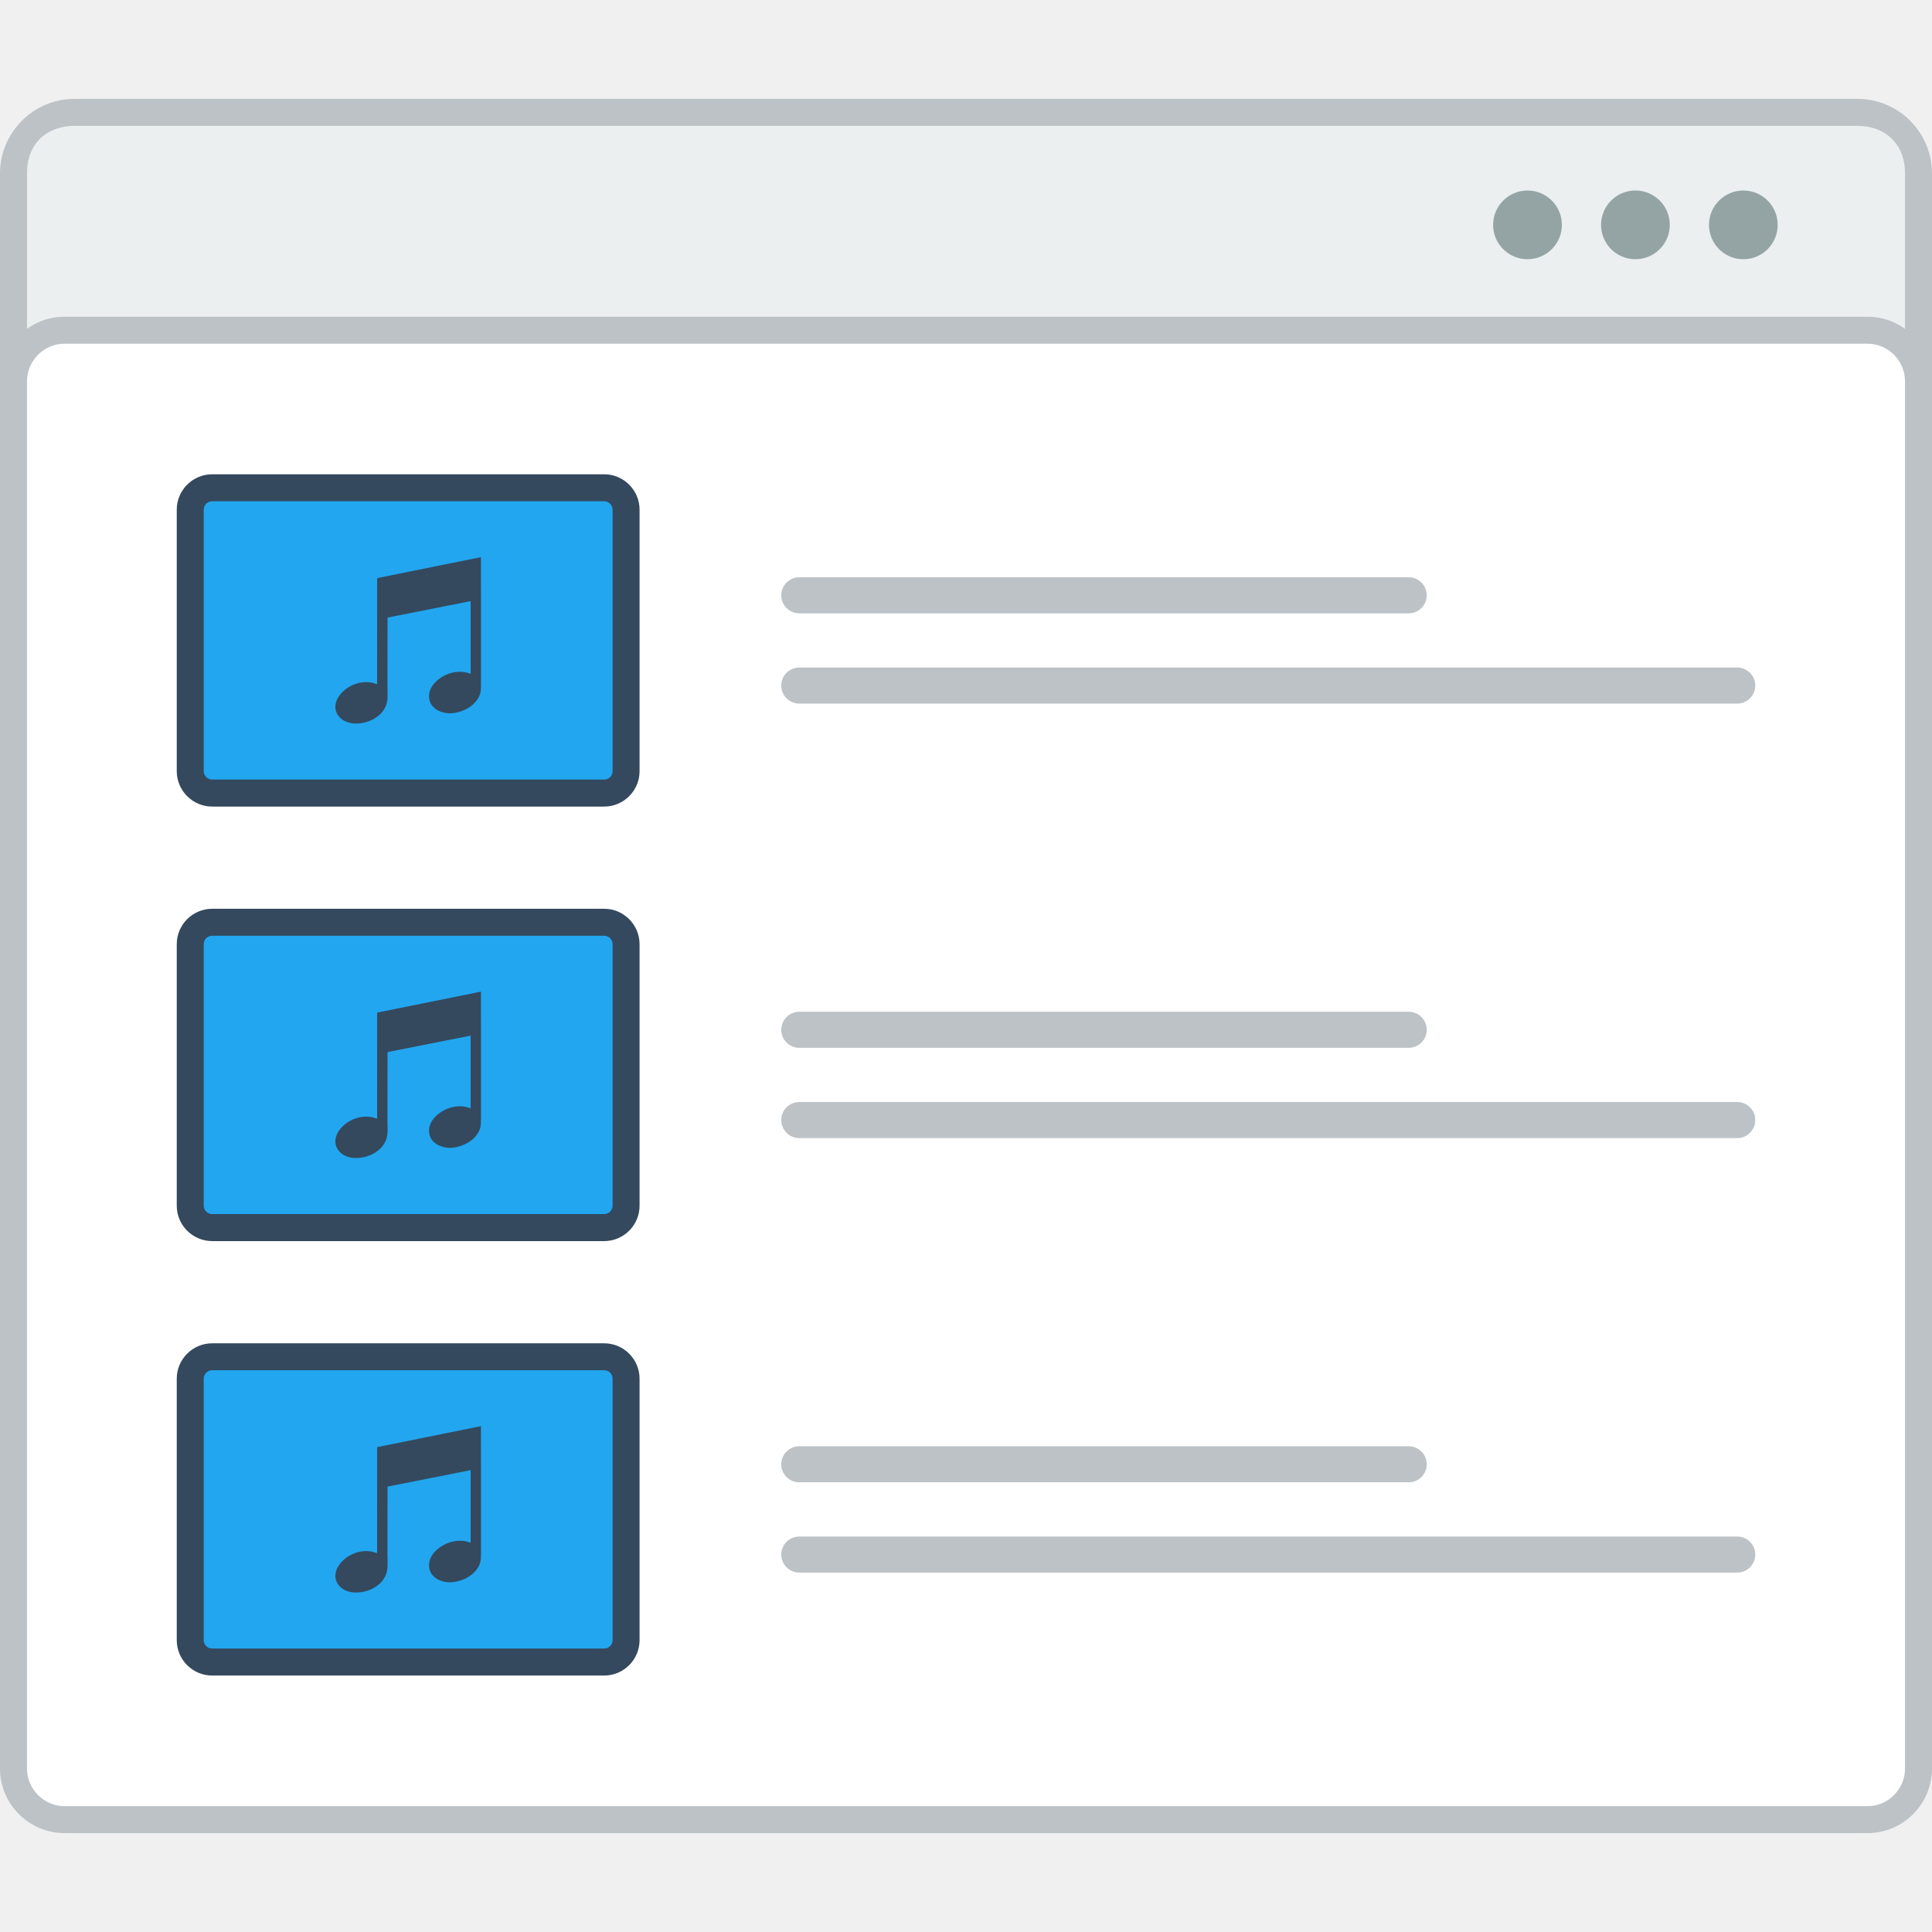
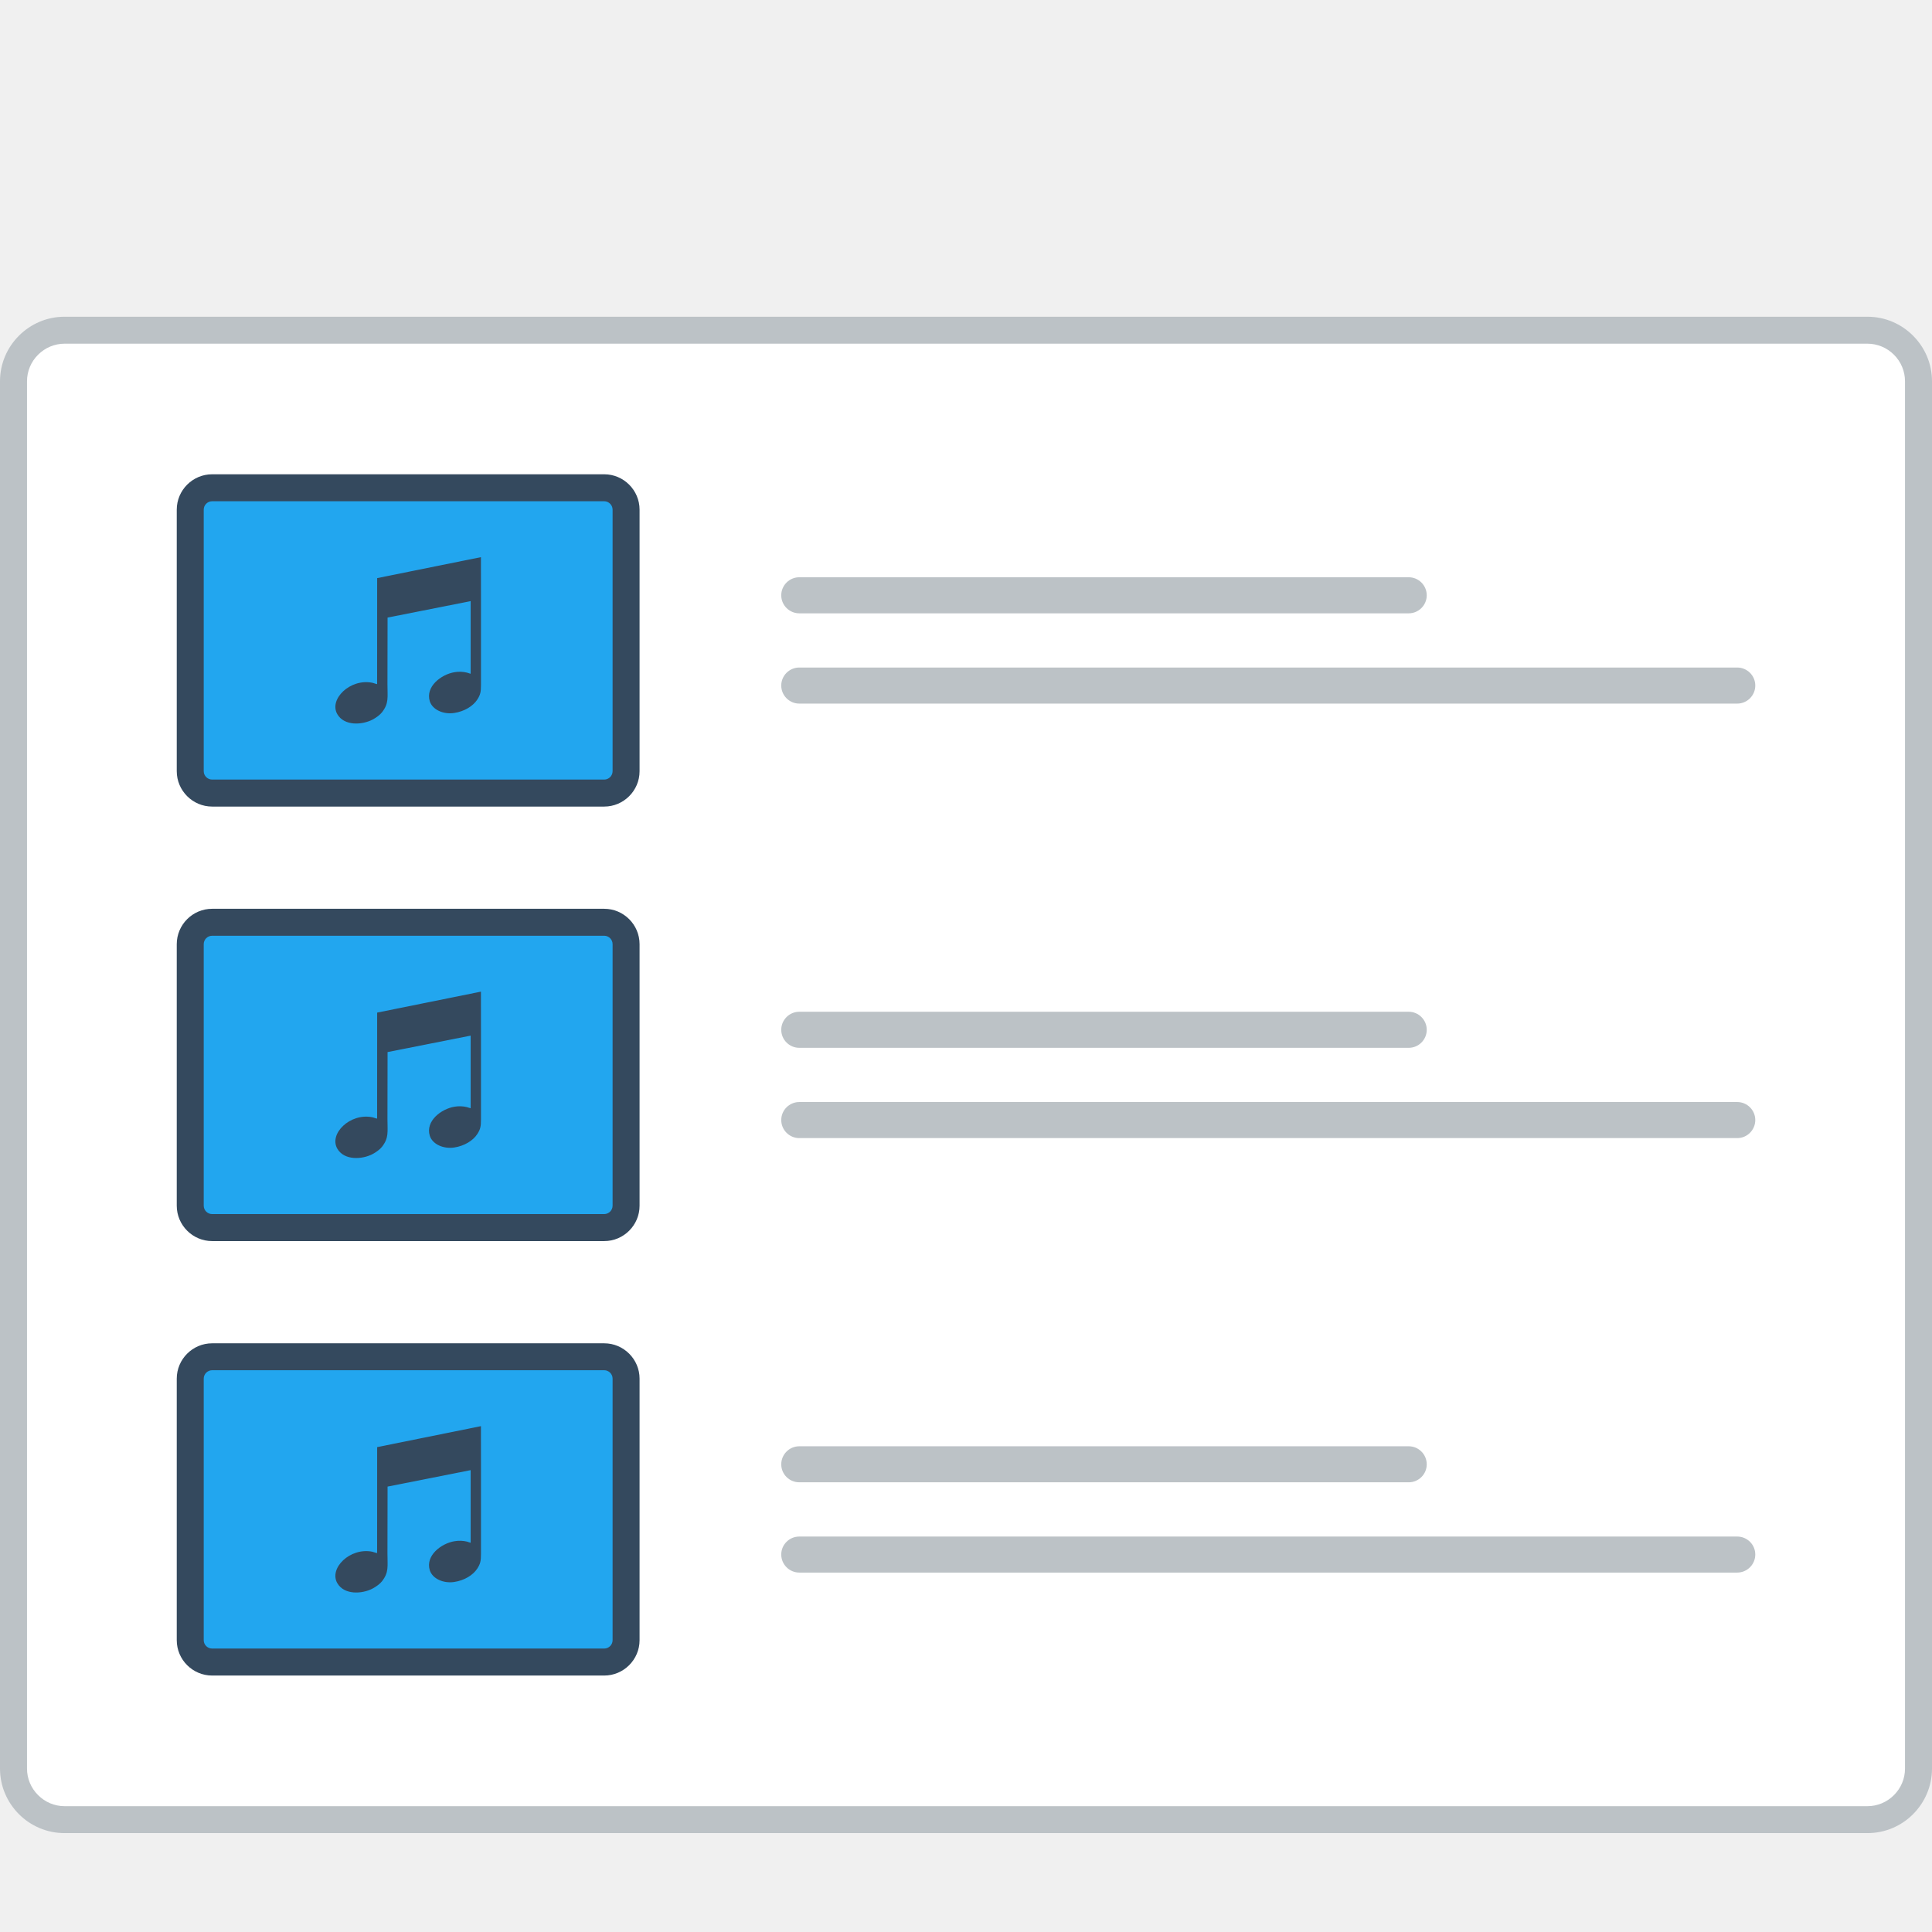
<svg xmlns="http://www.w3.org/2000/svg" version="1.0" id="Layer_1" x="0px" y="0px" width="800px" height="800px" viewBox="202.363 206.562 419.513 376.57" enable-background="new 0 0 800 800" xml:space="preserve">
  <g>
-     <path fill="#BCC2C6" d="M218.517,206.562h387.213c4.436,0,8.48,1.819,11.404,4.743v0.017c2.924,2.923,4.742,6.96,4.742,11.396   v344.267c0,4.436-1.818,8.472-4.742,11.396v0.017c-2.924,2.924-6.969,4.734-11.404,4.734H218.517   c-4.441,0-8.488-1.811-11.403-4.734v-0.017c-2.923-2.924-4.751-6.96-4.751-11.396V222.717c0-4.436,1.828-8.472,4.751-11.396v-0.017   C210.028,208.381,214.075,206.562,218.517,206.562" />
-     <path fill="#EBEFF0" d="M616.013,222.717v344.267c0,6.495-4.518,10.299-10.283,10.299H218.517c-5.762,0-10.289-3.704-10.289-10.299   V222.717c0-6.719,4.551-10.291,10.289-10.291h387.213C611.495,212.426,616.013,216.113,616.013,222.717" />
    <path fill="#BCC2C6" d="M216.383,253.864h391.474c3.861,0,7.367,1.57,9.9,4.112c2.542,2.533,4.119,6.046,4.119,9.9v301.25   c0,3.854-1.577,7.359-4.119,9.9c-2.533,2.543-6.039,4.104-9.9,4.104H216.383c-3.854,0-7.358-1.561-9.9-4.104   c-2.541-2.541-4.12-6.047-4.12-9.9v-301.25c0-3.854,1.579-7.367,4.12-9.9C209.024,255.434,212.529,253.864,216.383,253.864" />
    <path fill-rule="evenodd" clip-rule="evenodd" fill="#FFFFFF" d="M216.383,259.719c-2.167,0-4.22,0.864-5.756,2.401   c-1.536,1.528-2.399,3.596-2.399,5.756v301.25c0,2.16,0.863,4.22,2.399,5.748c1.536,1.544,3.589,2.408,5.756,2.408h391.474   c2.176,0,4.227-0.864,5.764-2.408c1.529-1.528,2.393-3.588,2.393-5.748v-301.25c0-2.168-0.863-4.228-2.393-5.756   c-1.537-1.537-3.604-2.401-5.764-2.401H216.383z" />
-     <path fill-rule="evenodd" clip-rule="evenodd" fill="#94A4A5" d="M557.474,226.455c4.118,0,7.467,3.347,7.467,7.467   c0,4.119-3.349,7.458-7.467,7.458c-4.12,0-7.459-3.339-7.459-7.458C550.015,229.802,553.354,226.455,557.474,226.455    M580.911,226.455c4.121,0,7.459,3.347,7.459,7.467c0,4.119-3.338,7.458-7.459,7.458c-4.119,0-7.458-3.339-7.458-7.458   C573.453,229.802,576.792,226.455,580.911,226.455z M534.042,226.455c4.119,0,7.467,3.347,7.467,7.467   c0,4.119-3.348,7.458-7.467,7.458c-4.12,0-7.467-3.339-7.467-7.458C526.575,229.802,529.93,226.455,534.042,226.455z" />
    <path fill-rule="evenodd" clip-rule="evenodd" fill="#34495E" d="M248.427,288.076h85.137c4.218,0,7.674,3.455,7.674,7.683v56.796   c0,4.219-3.456,7.674-7.674,7.674h-85.137c-4.219,0-7.683-3.455-7.683-7.674v-56.796   C240.744,291.531,244.199,288.076,248.427,288.076" />
    <path fill="#22A6EF" d="M248.427,293.932h85.137c0.995,0,1.818,0.831,1.818,1.827v56.788c0,0.997-0.823,1.819-1.818,1.819h-85.137   c-0.996,0-1.827-0.814-1.827-1.819v-56.788C246.6,294.753,247.422,293.932,248.427,293.932" />
    <path fill-rule="evenodd" clip-rule="evenodd" fill="#34495E" d="M283.263,341.342c0.797-0.416,1.645-1.063,2.043-1.579   c1.527-1.96,1.188-3.197,1.188-6.071l0.025-14.502l18.04-3.571v15.765c-0.299-0.05-0.499-0.174-0.798-0.241   c-0.896-0.216-1.794-0.249-2.707-0.091c-2.906,0.474-6.354,3.14-5.366,6.313c0.582,1.835,2.94,2.898,5.29,2.541   c2.244-0.332,4.112-1.511,5.01-2.89c0.689-1.055,0.813-1.686,0.813-3.156v-19.843l-0.008-7.948l-22.534,4.552l-0.009,23.016   c-0.323-0.033-0.688-0.225-1.079-0.299c-4.793-0.947-9.452,3.604-7.55,6.852C277.116,342.737,280.953,342.545,283.263,341.342" />
    <path fill-rule="evenodd" clip-rule="evenodd" fill="#BCC2C6" d="M375.923,330.037h203.66c2.159,0,3.92,1.752,3.92,3.912l0,0   c0,2.16-1.761,3.92-3.92,3.92h-203.66c-2.159,0-3.92-1.761-3.92-3.92l0,0C372.003,331.79,373.764,330.037,375.923,330.037" />
    <path fill-rule="evenodd" clip-rule="evenodd" fill="#BCC2C6" d="M375.923,310.436h132.328c2.152,0,3.913,1.76,3.913,3.92l0,0   c0,2.151-1.761,3.913-3.913,3.913H375.923c-2.159,0-3.92-1.761-3.92-3.913l0,0C372.003,312.196,373.764,310.436,375.923,310.436" />
    <path fill-rule="evenodd" clip-rule="evenodd" fill="#34495E" d="M248.427,382.423h85.137c4.218,0,7.674,3.455,7.674,7.683v56.8   c0,4.22-3.456,7.675-7.674,7.675h-85.137c-4.219,0-7.683-3.455-7.683-7.675v-56.8C240.744,385.877,244.199,382.423,248.427,382.423   " />
    <path fill="#22A6EF" d="M248.427,388.278h85.137c0.995,0,1.818,0.83,1.818,1.827v56.783c0,0.997-0.823,1.827-1.818,1.827h-85.137   c-0.996,0-1.827-0.813-1.827-1.827v-56.783C246.6,389.101,247.422,388.278,248.427,388.278" />
    <path fill-rule="evenodd" clip-rule="evenodd" fill="#34495E" d="M283.263,435.688c0.797-0.415,1.645-1.063,2.043-1.578   c1.527-1.96,1.188-3.197,1.188-6.071l0.025-14.502l18.04-3.571v15.764c-0.299-0.049-0.499-0.165-0.798-0.24   c-0.896-0.216-1.794-0.24-2.707-0.091c-2.906,0.481-6.354,3.139-5.366,6.313c0.582,1.835,2.94,2.897,5.29,2.55   c2.244-0.34,4.112-1.521,5.01-2.899c0.689-1.054,0.813-1.677,0.813-3.155v-19.844l-0.008-7.949l-22.534,4.551l-0.009,23.017   c-0.323-0.034-0.688-0.225-1.079-0.299c-4.793-0.947-9.452,3.604-7.55,6.853C277.116,437.084,280.953,436.893,283.263,435.688" />
    <path fill-rule="evenodd" clip-rule="evenodd" fill="#BCC2C6" d="M375.923,424.384h203.66c2.159,0,3.92,1.752,3.92,3.912l0,0   c0,2.159-1.761,3.921-3.92,3.921h-203.66c-2.159,0-3.92-1.762-3.92-3.921l0,0C372.003,426.136,373.764,424.384,375.923,424.384" />
    <path fill-rule="evenodd" clip-rule="evenodd" fill="#BCC2C6" d="M375.923,404.782h132.328c2.152,0,3.913,1.761,3.913,3.92l0,0   c0,2.151-1.761,3.912-3.913,3.912H375.923c-2.159,0-3.92-1.761-3.92-3.912l0,0C372.003,406.543,373.764,404.782,375.923,404.782" />
    <path fill-rule="evenodd" clip-rule="evenodd" fill="#34495E" d="M248.427,476.773h85.137c4.218,0,7.674,3.454,7.674,7.674v56.797   c0,4.218-3.456,7.674-7.674,7.674h-85.137c-4.219,0-7.683-3.438-7.683-7.674v-56.797   C240.744,480.228,244.199,476.773,248.427,476.773" />
    <path fill="#22A6EF" d="M248.427,482.62h85.137c0.995,0,1.818,0.83,1.818,1.827v56.797c0,0.995-0.823,1.811-1.818,1.811h-85.137   c-0.996,0-1.827-0.815-1.827-1.811v-56.797C246.6,483.45,247.422,482.62,248.427,482.62" />
    <path fill-rule="evenodd" clip-rule="evenodd" fill="#34495E" d="M283.263,530.03c0.797-0.415,1.645-1.063,2.043-1.577   c1.527-1.961,1.188-3.19,1.188-6.063l0.025-14.502l18.04-3.572v15.765c-0.299-0.05-0.499-0.166-0.798-0.25   c-0.896-0.215-1.794-0.231-2.707-0.083c-2.906,0.482-6.354,3.14-5.366,6.313c0.582,1.827,2.94,2.891,5.29,2.541   c2.244-0.332,4.112-1.512,5.01-2.891c0.689-1.063,0.813-1.677,0.813-3.156v-19.851l-0.008-7.94l-22.534,4.552l-0.009,23.007   c-0.323-0.032-0.688-0.216-1.079-0.299c-4.793-0.946-9.452,3.605-7.55,6.86C277.116,531.426,280.953,531.242,283.263,530.03" />
    <path fill-rule="evenodd" clip-rule="evenodd" fill="#BCC2C6" d="M375.923,518.734h203.66c2.159,0,3.92,1.745,3.92,3.903l0,0   c0,2.159-1.761,3.921-3.92,3.921h-203.66c-2.159,0-3.92-1.762-3.92-3.921l0,0C372.003,520.479,373.764,518.734,375.923,518.734" />
    <path fill-rule="evenodd" clip-rule="evenodd" fill="#BCC2C6" d="M375.923,499.133h132.328c2.152,0,3.913,1.76,3.913,3.92l0,0   c0,2.159-1.761,3.903-3.913,3.903H375.923c-2.159,0-3.92-1.744-3.92-3.903l0,0C372.003,500.893,373.764,499.133,375.923,499.133" />
  </g>
</svg>
